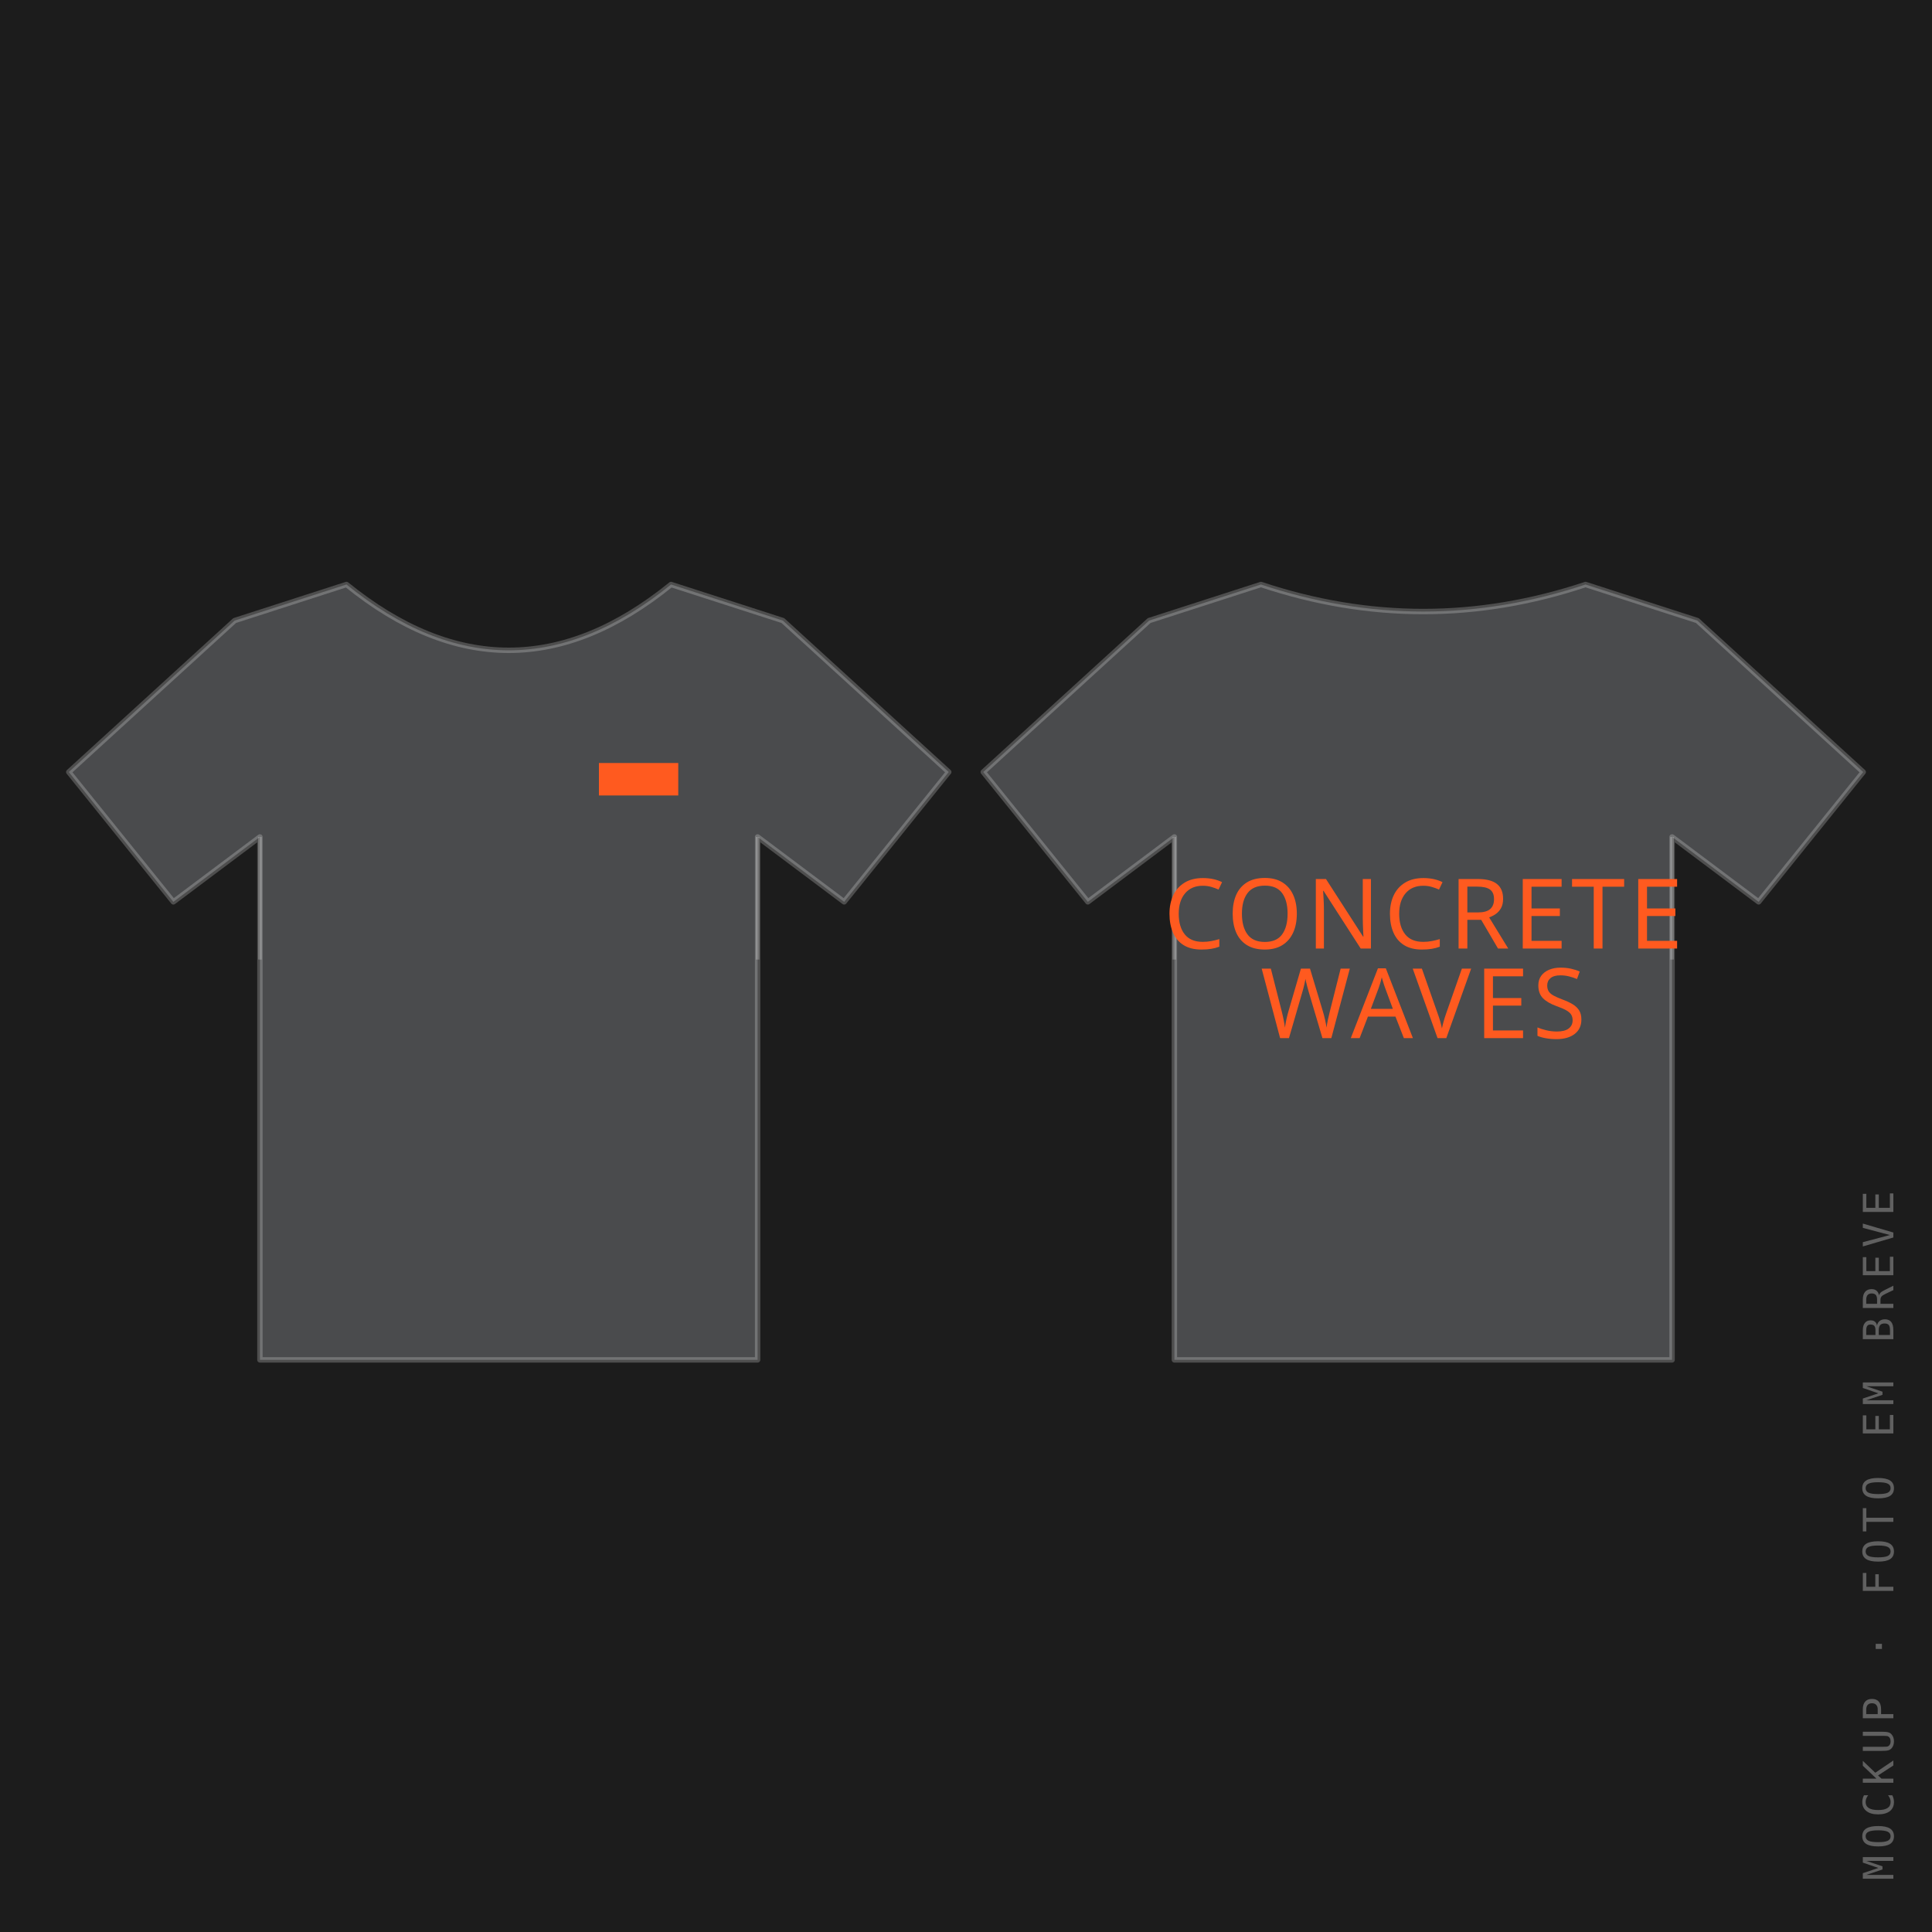
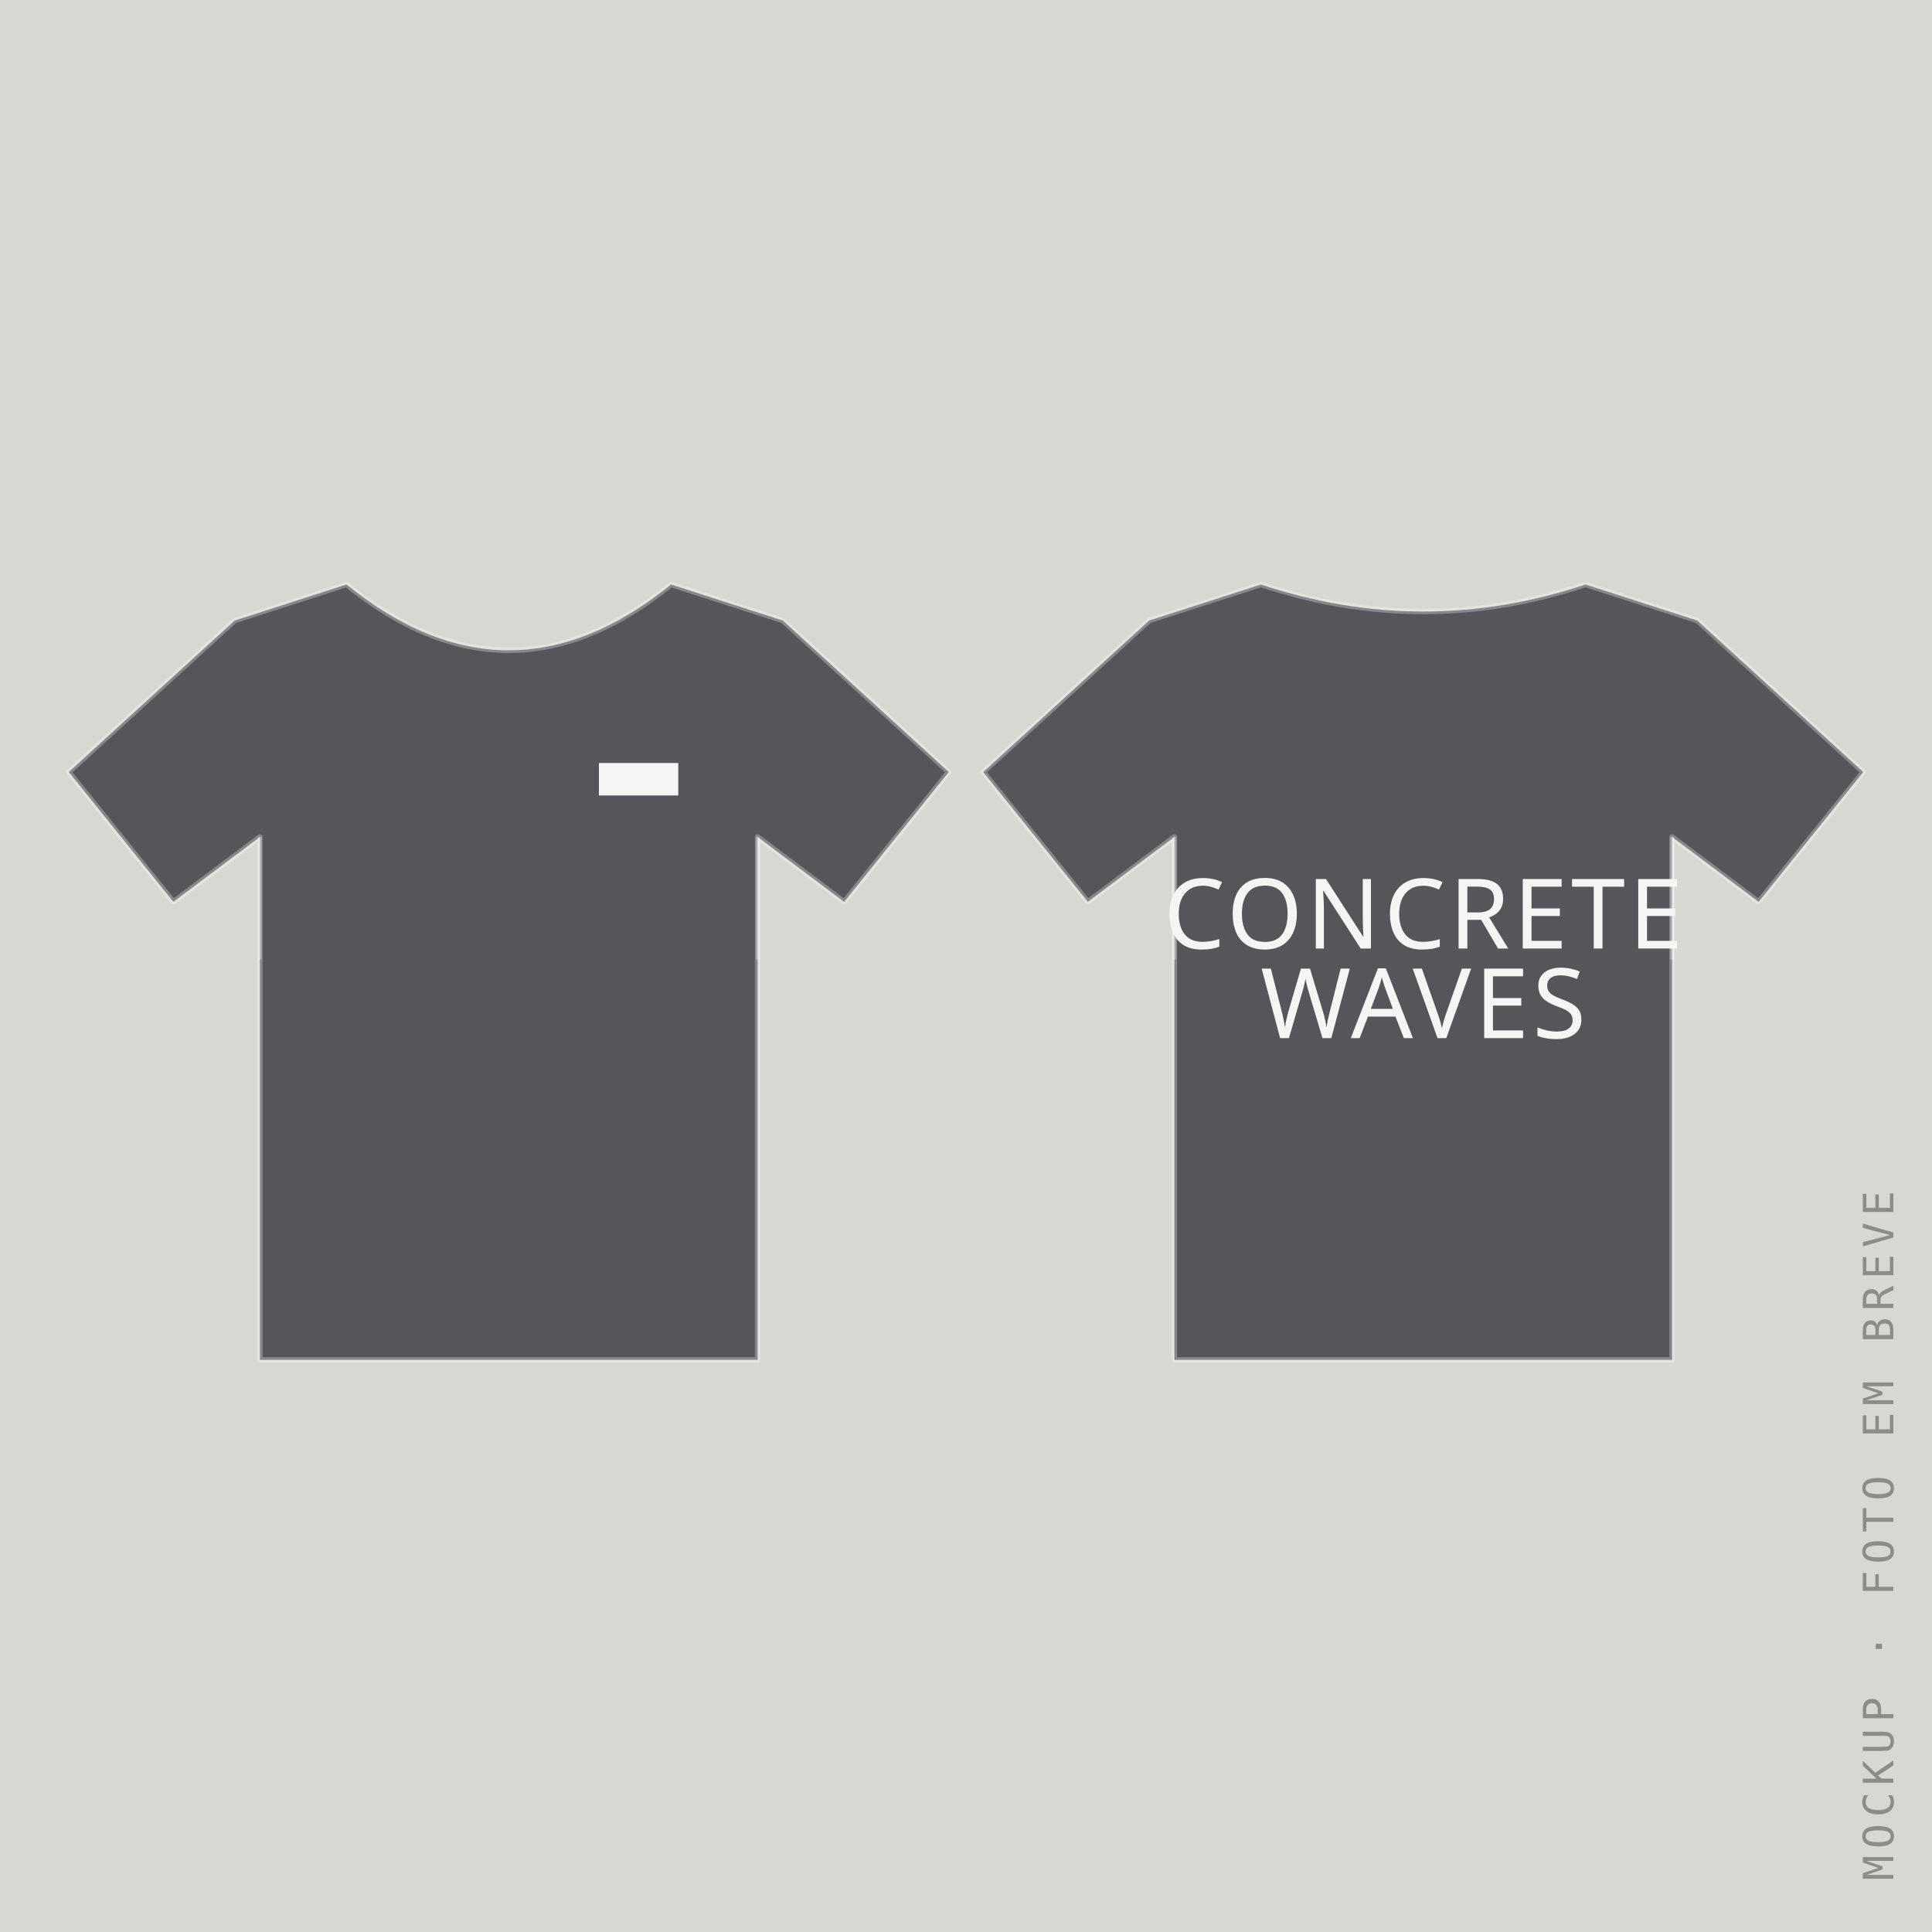
<svg xmlns="http://www.w3.org/2000/svg" viewBox="0 0 600 600">
-   <rect width="600" height="600" fill="#1c1c1c" />
+   <rect width="600" height="600" fill="#d9d7d2" />
  <g transform="translate(-10 130) scale(.56)">
-     <path d="M210 92 L148 112 L56 196 L114 268 L162 232 L162 522 L438 522 L438 232 L486 268 L544 196 L452 112 L390 92 Q300 165 210 92 Z" fill="#4a4b4d" stroke="rgba(255,255,255,.22)" stroke-width="3" stroke-linejoin="round" />
-     <path d="M162 232 L162 300 M438 232 L438 300" stroke="rgba(255,255,255,.22)" stroke-width="2" />
-     <rect x="350" y="191" width="44" height="18" fill="#ff5a1f" />
+     <path d="M210 92 L148 112 L56 196 L114 268 L162 232 L162 522 L438 522 L438 232 L486 268 L544 196 L452 112 L390 92 Q300 165 210 92 Z" fill="#55555a" stroke="rgba(255,255,255,.3)" stroke-width="3" stroke-linejoin="round" />
+     <path d="M162 232 L162 300 M438 232 L438 300" stroke="rgba(255,255,255,.3)" stroke-width="2" />
+     <rect x="350" y="191" width="44" height="18" fill="#f6f5f3" />
  </g>
  <g transform="translate(274 130) scale(.56)">
-     <path d="M210 92 L148 112 L56 196 L114 268 L162 232 L162 522 L438 522 L438 232 L486 268 L544 196 L452 112 L390 92 Q300 122 210 92 Z" fill="#4a4b4d" stroke="rgba(255,255,255,.22)" stroke-width="3" stroke-linejoin="round" />
-     <path d="M162 232 L162 300 M438 232 L438 300" stroke="rgba(255,255,255,.22)" stroke-width="2" />
-     <text x="300" y="275.16" text-anchor="middle" dominant-baseline="middle" font-family="Impact, 'Arial Narrow', 'Arial Black', sans-serif" font-size="54" letter-spacing="2" fill="#ff5a1f">CONCRETE</text>
-     <text x="300" y="324.84" text-anchor="middle" dominant-baseline="middle" font-family="Impact, 'Arial Narrow', 'Arial Black', sans-serif" font-size="54" letter-spacing="2" fill="#ff5a1f">WAVES</text>
+     <path d="M210 92 L148 112 L56 196 L114 268 L162 232 L162 522 L438 522 L438 232 L486 268 L544 196 L452 112 L390 92 Q300 122 210 92 Z" fill="#55555a" stroke="rgba(255,255,255,.3)" stroke-width="3" stroke-linejoin="round" />
+     <path d="M162 232 L162 300 M438 232 L438 300" stroke="rgba(255,255,255,.3)" stroke-width="2" />
+     <text x="300" y="275.16" text-anchor="middle" dominant-baseline="middle" font-family="Impact, 'Arial Narrow', 'Arial Black', sans-serif" font-size="54" letter-spacing="2" fill="#f6f5f3">CONCRETE</text>
+     <text x="300" y="324.84" text-anchor="middle" dominant-baseline="middle" font-family="Impact, 'Arial Narrow', 'Arial Black', sans-serif" font-size="54" letter-spacing="2" fill="#f6f5f3">WAVES</text>
  </g>
-   <text transform="translate(588 584) rotate(-90)" font-family="monospace" font-size="13" letter-spacing="2" fill="rgba(255,255,255,.3)">MOCKUP · FOTO EM BREVE</text>
+   <text transform="translate(588 584) rotate(-90)" font-family="monospace" font-size="13" letter-spacing="2" fill="rgba(0,0,0,.35)">MOCKUP · FOTO EM BREVE</text>
</svg>
